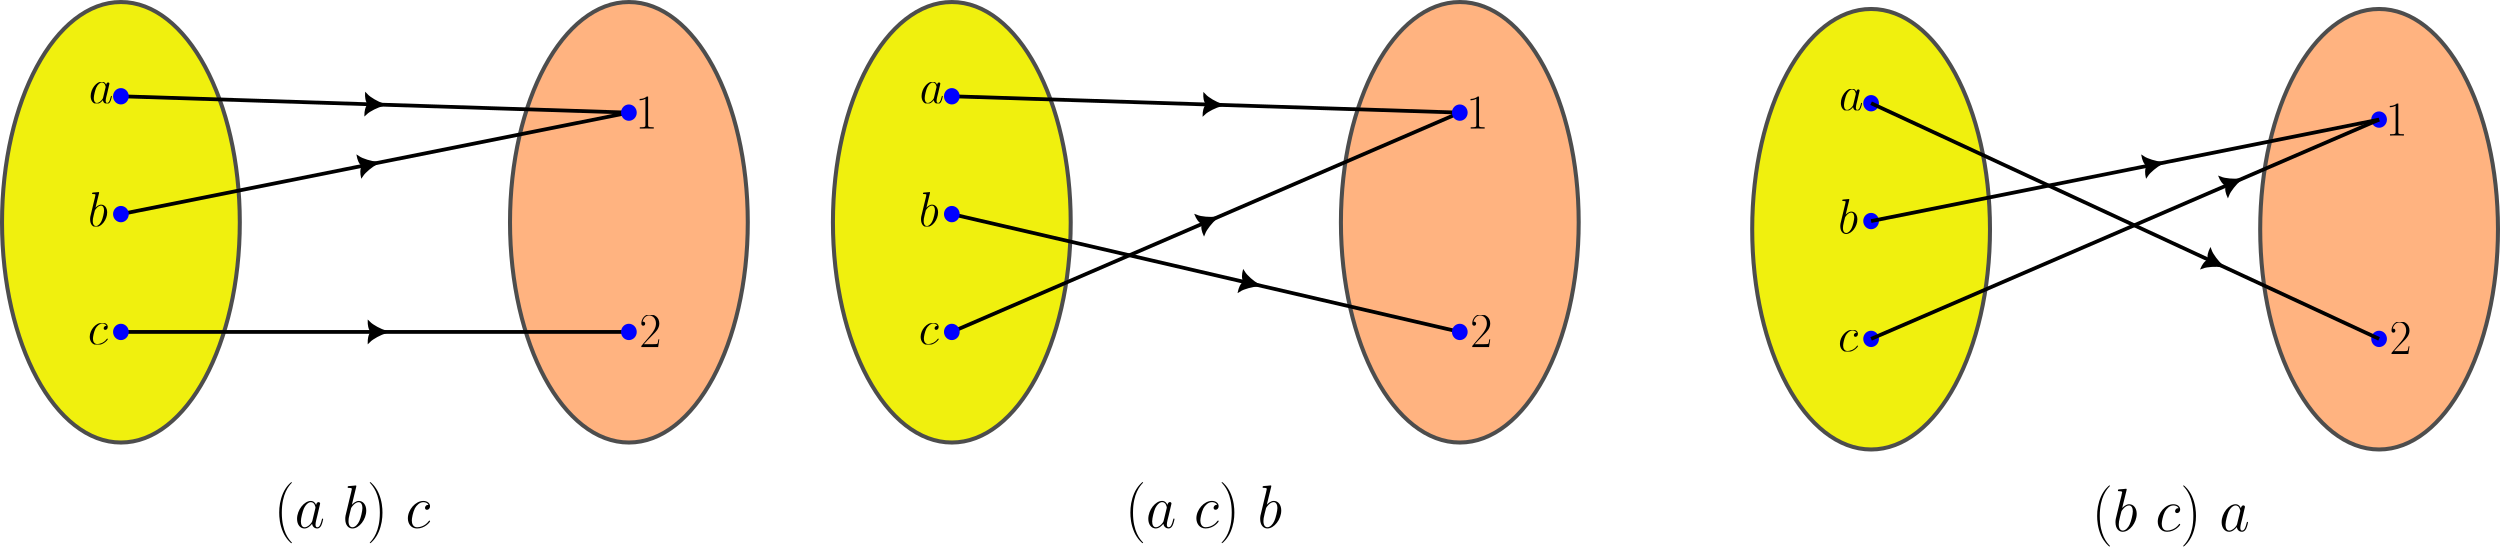
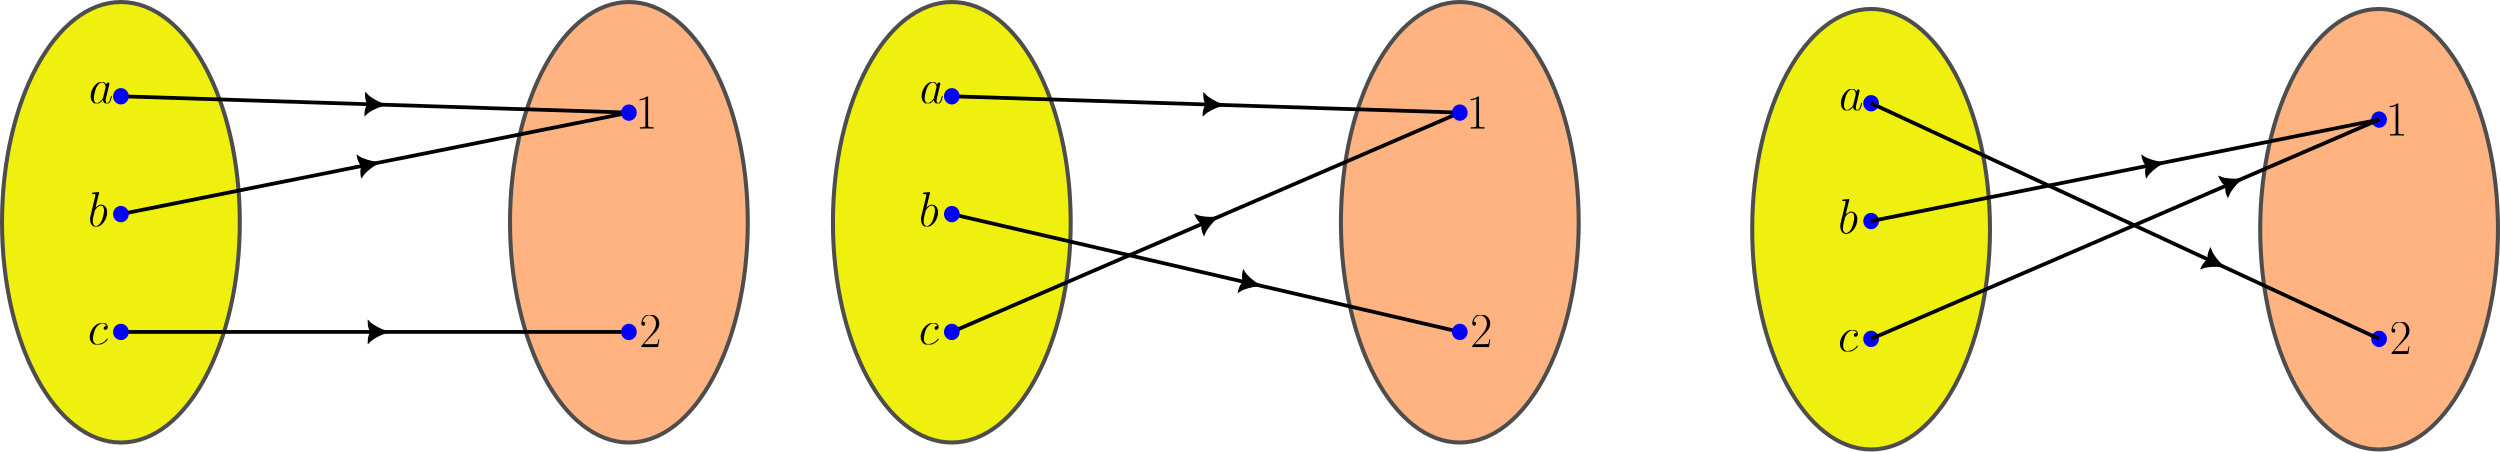
- <svg xmlns="http://www.w3.org/2000/svg" width="308.652mm" height="67.46mm" viewBox="0 0 308.652 67.46" version="1.1" id="svg5">
+ <svg xmlns="http://www.w3.org/2000/svg" width="308.652mm" height="55.744mm" viewBox="0 0 308.652 55.744" version="1.1" id="svg5">
  <defs id="defs2">
    <marker style="overflow:visible" id="Arrow5" refX="0" refY="0" orient="auto-start-reverse" markerWidth="5.887" markerHeight="6.609" viewBox="0 0 5.887 6.609" preserveAspectRatio="xMidYMid">
      <path transform="scale(0.5)" style="fill:context-stroke;fill-rule:evenodd;stroke:context-stroke;stroke-width:1pt" d="m 6,0 c -3,1 -7,3 -9,5 0,0 0,-4 2,-5 -2,-1 -2,-5 -2,-5 2,2 6,4 9,5 z" id="path8893" />
    </marker>
    <clipPath id="clipPath3254">
      <path d="M 0,0 H 8.848 V 7.41 H 0 Z m 0,0" id="path7589" />
    </clipPath>
    <clipPath id="clipPath3453">
      <path d="M 0,0 H 7 V 11.953 H 0 Z m 0,0" id="path5356" />
    </clipPath>
    <clipPath id="clipPath6748">
      <path d="M 0,0 H 7.254 V 7.41 H 0 Z m 0,0" id="path6755" />
    </clipPath>
    <clipPath id="clipPath5562">
      <path d="M 0,0 H 7.895 V 11.098 H 0 Z m 0,0" id="path9427" />
    </clipPath>
    <clipPath id="clipPath3897">
      <path d="M 1,0 H 7 V 11.098 H 1 Z m 0,0" id="path4628" />
    </clipPath>
    <clipPath id="clipPath7652">
      <path d="M 1,0 H 6 V 17.188 H 1 Z m 0,0" id="path6507" />
    </clipPath>
    <clipPath id="clipPath4030">
      <path d="m 28,0 h 4 v 17.188 h -4 z m 0,0" id="path2316" />
    </clipPath>
    <clipPath id="clipPath6591">
      <path d="m 39,5 h 6.859 v 9 H 39 Z m 0,0" id="path7001" />
    </clipPath>
    <clipPath id="clipPath4903">
      <path d="M 1,0 H 6 V 17.188 H 1 Z m 0,0" id="path4251" />
    </clipPath>
    <clipPath id="clipPath7910">
      <path d="m 28,0 h 4 v 17.188 h -4 z m 0,0" id="path9358" />
    </clipPath>
    <clipPath id="clipPath6103">
      <path d="m 39,0 h 6.859 V 14 H 39 Z m 0,0" id="path1463" />
    </clipPath>
    <clipPath id="clipPath361">
      <path d="M 1,0 H 6 V 17.188 H 1 Z m 0,0" id="path3677" />
    </clipPath>
    <clipPath id="clipPath1037">
      <path d="m 26,0 h 5 v 17.188 h -5 z m 0,0" id="path9283" />
    </clipPath>
    <clipPath id="clipPath1801">
      <path d="m 37,5 h 8.859 v 9 H 37 Z m 0,0" id="path8202" />
    </clipPath>
    <clipPath id="clipPath7652-0">
      <path d="M 1,0 H 6 V 17.188 H 1 Z m 0,0" id="path6507-6" />
    </clipPath>
    <clipPath id="clipPath4030-1">
      <path d="m 28,0 h 4 v 17.188 h -4 z m 0,0" id="path2316-5" />
    </clipPath>
    <clipPath id="clipPath6591-5">
      <path d="m 39,5 h 6.859 v 9 H 39 Z m 0,0" id="path7001-4" />
    </clipPath>
    <clipPath id="clipPath7652-8">
      <path d="M 1,0 H 6 V 17.188 H 1 Z m 0,0" id="path6507-8" />
    </clipPath>
    <clipPath id="clipPath4030-4">
      <path d="m 28,0 h 4 v 17.188 h -4 z m 0,0" id="path2316-3" />
    </clipPath>
    <clipPath id="clipPath6591-1">
      <path d="m 39,5 h 6.859 v 9 H 39 Z m 0,0" id="path7001-49" />
    </clipPath>
  </defs>
  <g id="layer1" transform="translate(-48.45702,43.71923)">
    <ellipse style="font-variation-settings:normal;opacity:1;vector-effect:none;fill:#f0f00e;fill-opacity:1;fill-rule:evenodd;stroke:#4d4d4d;stroke-width:0.5;stroke-linecap:butt;stroke-linejoin:miter;stroke-miterlimit:4;stroke-dasharray:none;stroke-dashoffset:0;stroke-opacity:1;-inkscape-stroke:none;paint-order:fill stroke markers;stop-color:#000000;stop-opacity:1" id="ellipse1003" cx="63.385" cy="-16.277" rx="14.678" ry="27.192" />
    <ellipse style="font-variation-settings:normal;opacity:1;vector-effect:none;fill:#ffb380;fill-opacity:1;fill-rule:evenodd;stroke:#4d4d4d;stroke-width:0.5;stroke-linecap:butt;stroke-linejoin:miter;stroke-miterlimit:4;stroke-dasharray:none;stroke-dashoffset:0;stroke-opacity:1;-inkscape-stroke:none;paint-order:fill stroke markers;stop-color:#000000;stop-opacity:1" id="ellipse1005" cx="126.101" cy="-16.277" rx="14.678" ry="27.192" />
    <g id="path3578" transform="matrix(0.497823,0,0,0.5172657,101.8329,-4.793081)" style="stroke-width:1.971" />
-     <g transform="matrix(1.193031,0,0,1.242104,82.92744,15.80596)" id="g10425" style="stroke-width:0.821">
-       <g id="g10423" transform="matrix(0.352778,0,0,0.352778,-0.545703,-0.00224907)" style="stroke-width:0.821">
-         <g clip-path="url(#clipPath7652)" clip-rule="nonzero" id="g40" style="stroke-width:0.667">
-           <g style="fill:#000000;fill-opacity:1;stroke-width:0.821" id="g38">
-             <g id="use36" transform="translate(0,12.897)" style="stroke-width:0.821">
-               <path style="stroke:none;stroke-width:0.821" d="m 5.266,4.203 c 0,-0.016 0,-0.047 -0.047,-0.109 -0.797,-0.812 -2.906,-3.016 -2.906,-8.375 0,-5.375 2.078,-7.562 2.922,-8.422 0,-0.016 0.031,-0.062 0.031,-0.109 0,-0.047 -0.047,-0.078 -0.125,-0.078 -0.188,0 -1.641,1.266 -2.484,3.156 -0.859,1.922 -1.109,3.781 -1.109,5.422 0,1.25 0.125,3.344 1.156,5.562 0.828,1.797 2.234,3.062 2.438,3.062 0.094,0 0.125,-0.047 0.125,-0.109 z m 0,0" id="path67" />
-             </g>
-           </g>
-         </g>
-         <g style="fill:#000000;fill-opacity:1;stroke-width:0.821" id="g44">
-           <g id="use42" transform="translate(6.097,12.897)" style="stroke-width:0.821">
-             <path style="stroke:none;stroke-width:0.821" d="M 5.188,-2.047 C 5.094,-1.75 5.094,-1.719 4.859,-1.391 c -0.375,0.484 -1.141,1.219 -1.953,1.219 -0.703,0 -1.094,-0.641 -1.094,-1.656 0,-0.938 0.531,-2.875 0.859,-3.594 C 3.25,-6.625 4.062,-7.25 4.734,-7.25 c 1.141,0 1.359,1.406 1.359,1.547 0,0.016 -0.047,0.25 -0.062,0.281 z m 1.094,-4.406 C 6.094,-6.906 5.625,-7.594 4.734,-7.594 c -1.938,0 -4.047,2.516 -4.047,5.062 0,1.703 1,2.703 2.172,2.703 0.953,0 1.75,-0.734 2.234,-1.312 0.172,1.016 0.984,1.312 1.5,1.312 0.516,0 0.938,-0.312 1.234,-0.922 C 8.109,-1.344 8.344,-2.391 8.344,-2.469 8.344,-2.547 8.281,-2.625 8.172,-2.625 8.031,-2.625 8,-2.531 7.938,-2.266 7.672,-1.25 7.359,-0.172 6.641,-0.172 c -0.5,0 -0.531,-0.453 -0.531,-0.797 0,-0.391 0.062,-0.578 0.203,-1.25 0.125,-0.438 0.219,-0.812 0.344,-1.312 0.641,-2.578 0.797,-3.203 0.797,-3.297 0,-0.25 -0.188,-0.438 -0.438,-0.438 -0.562,0 -0.703,0.609 -0.734,0.812 z m 0,0" id="path71" />
-           </g>
-         </g>
-         <g style="fill:#000000;fill-opacity:1;stroke-width:0.821" id="g48">
-           <g id="use46" transform="translate(20.14477,12.897)" style="stroke-width:0.821">
-             <path style="stroke:none;stroke-width:0.821" d="M 3.984,-11.516 C 4,-11.594 4.031,-11.688 4.031,-11.781 c 0,-0.172 -0.172,-0.172 -0.203,-0.172 -0.016,0 -0.641,0.062 -0.953,0.094 -0.297,0.016 -0.547,0.047 -0.859,0.062 -0.422,0.031 -0.531,0.047 -0.531,0.359 0,0.172 0.172,0.172 0.344,0.172 0.875,0 0.875,0.156 0.875,0.328 0,0.125 -0.141,0.625 -0.203,0.938 L 2.078,-8.344 C 1.906,-7.656 0.938,-3.75 0.859,-3.438 0.781,-3.016 0.781,-2.719 0.781,-2.5 c 0,1.766 0.969,2.672 2.094,2.672 2,0 4.062,-2.562 4.062,-5.062 0,-1.578 -0.891,-2.703 -2.188,-2.703 -0.891,0 -1.703,0.734 -2.031,1.078 z m -1.094,11.344 c -0.547,0 -1.156,-0.406 -1.156,-1.75 0,-0.578 0.062,-0.906 0.359,-2.109 C 2.156,-4.25 2.422,-5.359 2.5,-5.578 2.531,-5.719 3.547,-7.25 4.719,-7.25 c 0.75,0 1.094,0.766 1.094,1.656 0,0.828 -0.469,2.766 -0.906,3.672 -0.422,0.922 -1.219,1.75 -2.016,1.75 z m 0,0" id="path75" />
-           </g>
-         </g>
-         <g clip-path="url(#clipPath4030)" clip-rule="nonzero" id="g54" style="stroke-width:0.667">
-           <g style="fill:#000000;fill-opacity:1;stroke-width:0.821" id="g52">
-             <g id="use50" transform="translate(27.309,12.897)" style="stroke-width:0.821">
-               <path style="stroke:none;stroke-width:0.821" d="m 4.531,-4.281 c 0,-1.25 -0.125,-3.344 -1.156,-5.562 -0.828,-1.797 -2.234,-3.047 -2.438,-3.047 -0.062,0 -0.125,0.016 -0.125,0.094 0,0.031 0.016,0.062 0.031,0.094 0.828,0.859 2.922,3.047 2.922,8.391 0,5.375 -2.078,7.562 -2.922,8.422 C 0.828,4.156 0.812,4.172 0.812,4.203 0.812,4.281 0.875,4.312 0.938,4.312 1.125,4.312 2.578,3.031 3.422,1.141 4.281,-0.781 4.531,-2.641 4.531,-4.281 Z m 0,0" id="path79" />
-             </g>
-           </g>
-         </g>
-         <g clip-path="url(#clipPath6591)" clip-rule="nonzero" id="g60" style="stroke-width:0.667">
-           <g style="fill:#000000;fill-opacity:1;stroke-width:0.821" id="g58">
-             <g id="use56" transform="translate(38.603,12.897)" style="stroke-width:0.821">
-               <path style="stroke:none;stroke-width:0.821" d="m 6.734,-6.469 c -0.328,0 -0.484,0 -0.719,0.203 -0.109,0.078 -0.297,0.344 -0.297,0.625 0,0.344 0.25,0.547 0.578,0.547 0.422,0 0.891,-0.344 0.891,-1.031 0,-0.828 -0.797,-1.469 -1.984,-1.469 -2.266,0 -4.516,2.469 -4.516,4.906 0,1.5 0.938,2.859 2.688,2.859 2.344,0 3.828,-1.828 3.828,-2.047 0,-0.109 -0.109,-0.188 -0.172,-0.188 -0.062,0 -0.078,0.016 -0.234,0.172 -1.094,1.453 -2.734,1.719 -3.391,1.719 -1.188,0 -1.562,-1.031 -1.562,-1.891 0,-0.609 0.297,-2.281 0.906,-3.453 C 3.203,-6.312 4.125,-7.25 5.219,-7.25 c 0.219,0 1.172,0.031 1.516,0.781 z m 0,0" id="path83" />
-             </g>
-           </g>
-         </g>
-       </g>
-     </g>
    <ellipse style="font-variation-settings:normal;opacity:1;vector-effect:none;fill:#f0f00e;fill-opacity:1;fill-rule:evenodd;stroke:#4d4d4d;stroke-width:0.5;stroke-linecap:butt;stroke-linejoin:miter;stroke-miterlimit:4;stroke-dasharray:none;stroke-dashoffset:0;stroke-opacity:1;-inkscape-stroke:none;paint-order:fill stroke markers;stop-color:#000000;stop-opacity:1" id="ellipse10832" cx="165.97" cy="-16.277" rx="14.678" ry="27.192" />
    <ellipse style="font-variation-settings:normal;opacity:1;vector-effect:none;fill:#ffb380;fill-opacity:1;fill-rule:evenodd;stroke:#4d4d4d;stroke-width:0.5;stroke-linecap:butt;stroke-linejoin:miter;stroke-miterlimit:4;stroke-dasharray:none;stroke-dashoffset:0;stroke-opacity:1;-inkscape-stroke:none;paint-order:fill stroke markers;stop-color:#000000;stop-opacity:1" id="ellipse10834" cx="228.686" cy="-16.277" rx="14.678" ry="27.192" />
    <g id="path10836" transform="matrix(0.497823,0,0,0.5172657,101.8329,-4.793081)" style="stroke-width:1.971">
      <g id="g498" style="stroke-width:1.971">
        <g id="path500" style="stroke-width:1.971" />
      </g>
    </g>
    <g transform="matrix(1.193031,0,0,1.242104,185.1106,13.8416)" id="g10950" style="stroke-width:0.821" />
-     <g transform="matrix(1.197838,0,0,1.242104,188.0139,15.80114)" id="g11619" style="font-variation-settings:normal;opacity:1;vector-effect:none;fill:#000000;fill-opacity:1;stroke-width:0.82;stroke-linecap:butt;stroke-linejoin:miter;stroke-miterlimit:4;stroke-dasharray:none;stroke-dashoffset:0;stroke-opacity:1;-inkscape-stroke:none;stop-color:#000000;stop-opacity:1">
-       <g id="g11617" transform="matrix(0.352778,0,0,0.352778,-0.545703,-0.00224907)" style="font-variation-settings:normal;vector-effect:none;fill:#000000;fill-opacity:1;stroke-width:2.324;stroke-linecap:butt;stroke-linejoin:miter;stroke-miterlimit:4;stroke-dasharray:none;stroke-dashoffset:0;stroke-opacity:1;-inkscape-stroke:none;stop-color:#000000;stop-opacity:1">
-         <g clip-path="url(#clipPath4903)" clip-rule="nonzero" id="g11587" style="font-variation-settings:normal;vector-effect:none;fill:#000000;fill-opacity:1;stroke-width:2.324;stroke-linecap:butt;stroke-linejoin:miter;stroke-miterlimit:4;stroke-dasharray:none;stroke-dashoffset:0;stroke-opacity:1;-inkscape-stroke:none;stop-color:#000000;stop-opacity:1">
-           <g style="font-variation-settings:normal;vector-effect:none;fill:#000000;fill-opacity:1;stroke-width:2.324;stroke-linecap:butt;stroke-linejoin:miter;stroke-miterlimit:4;stroke-dasharray:none;stroke-dashoffset:0;stroke-opacity:1;-inkscape-stroke:none;stop-color:#000000;stop-opacity:1" id="g11585">
-             <g id="g11583" transform="translate(0,12.897)" style="font-variation-settings:normal;vector-effect:none;fill:#000000;fill-opacity:1;stroke-width:2.324;stroke-linecap:butt;stroke-linejoin:miter;stroke-miterlimit:4;stroke-dasharray:none;stroke-dashoffset:0;stroke-opacity:1;-inkscape-stroke:none;stop-color:#000000;stop-opacity:1">
-               <path style="font-variation-settings:normal;vector-effect:none;fill:#000000;fill-opacity:1;stroke:none;stroke-width:2.324;stroke-linecap:butt;stroke-linejoin:miter;stroke-miterlimit:4;stroke-dasharray:none;stroke-dashoffset:0;stroke-opacity:1;-inkscape-stroke:none;stop-color:#000000;stop-opacity:1" d="m 5.266,4.203 c 0,-0.016 0,-0.047 -0.047,-0.109 -0.797,-0.812 -2.906,-3.016 -2.906,-8.375 0,-5.375 2.078,-7.562 2.922,-8.422 0,-0.016 0.031,-0.062 0.031,-0.109 0,-0.047 -0.047,-0.078 -0.125,-0.078 -0.188,0 -1.641,1.266 -2.484,3.156 -0.859,1.922 -1.109,3.781 -1.109,5.422 0,1.25 0.125,3.344 1.156,5.562 0.828,1.797 2.234,3.062 2.438,3.062 0.094,0 0.125,-0.047 0.125,-0.109 z m 0,0" id="path11581" />
-             </g>
-           </g>
-         </g>
-         <g style="font-variation-settings:normal;vector-effect:none;fill:#000000;fill-opacity:1;stroke-width:2.324;stroke-linecap:butt;stroke-linejoin:miter;stroke-miterlimit:4;stroke-dasharray:none;stroke-dashoffset:0;stroke-opacity:1;-inkscape-stroke:none;stop-color:#000000;stop-opacity:1" id="g11593">
-           <g id="g11591" transform="translate(6.097,12.897)" style="font-variation-settings:normal;vector-effect:none;fill:#000000;fill-opacity:1;stroke-width:2.324;stroke-linecap:butt;stroke-linejoin:miter;stroke-miterlimit:4;stroke-dasharray:none;stroke-dashoffset:0;stroke-opacity:1;-inkscape-stroke:none;stop-color:#000000;stop-opacity:1">
-             <path style="font-variation-settings:normal;vector-effect:none;fill:#000000;fill-opacity:1;stroke:none;stroke-width:2.324;stroke-linecap:butt;stroke-linejoin:miter;stroke-miterlimit:4;stroke-dasharray:none;stroke-dashoffset:0;stroke-opacity:1;-inkscape-stroke:none;stop-color:#000000;stop-opacity:1" d="M 5.188,-2.047 C 5.094,-1.75 5.094,-1.719 4.859,-1.391 c -0.375,0.484 -1.141,1.219 -1.953,1.219 -0.703,0 -1.094,-0.641 -1.094,-1.656 0,-0.938 0.531,-2.875 0.859,-3.594 C 3.25,-6.625 4.062,-7.25 4.734,-7.25 c 1.141,0 1.359,1.406 1.359,1.547 0,0.016 -0.047,0.25 -0.062,0.281 z m 1.094,-4.406 C 6.094,-6.906 5.625,-7.594 4.734,-7.594 c -1.938,0 -4.047,2.516 -4.047,5.062 0,1.703 1,2.703 2.172,2.703 0.953,0 1.75,-0.734 2.234,-1.312 0.172,1.016 0.984,1.312 1.5,1.312 0.516,0 0.938,-0.312 1.234,-0.922 C 8.109,-1.344 8.344,-2.391 8.344,-2.469 8.344,-2.547 8.281,-2.625 8.172,-2.625 8.031,-2.625 8,-2.531 7.938,-2.266 7.672,-1.25 7.359,-0.172 6.641,-0.172 c -0.5,0 -0.531,-0.453 -0.531,-0.797 0,-0.391 0.062,-0.578 0.203,-1.25 0.125,-0.438 0.219,-0.812 0.344,-1.312 0.641,-2.578 0.797,-3.203 0.797,-3.297 0,-0.25 -0.188,-0.438 -0.438,-0.438 -0.562,0 -0.703,0.609 -0.734,0.812 z m 0,0" id="path11589" />
-           </g>
-         </g>
-         <g style="font-variation-settings:normal;vector-effect:none;fill:#000000;fill-opacity:1;stroke-width:2.324;stroke-linecap:butt;stroke-linejoin:miter;stroke-miterlimit:4;stroke-dasharray:none;stroke-dashoffset:0;stroke-opacity:1;-inkscape-stroke:none;stop-color:#000000;stop-opacity:1" id="g11599">
-           <g id="g11597" transform="translate(20.14477,12.897)" style="font-variation-settings:normal;vector-effect:none;fill:#000000;fill-opacity:1;stroke-width:2.324;stroke-linecap:butt;stroke-linejoin:miter;stroke-miterlimit:4;stroke-dasharray:none;stroke-dashoffset:0;stroke-opacity:1;-inkscape-stroke:none;stop-color:#000000;stop-opacity:1">
-             <path style="font-variation-settings:normal;vector-effect:none;fill:#000000;fill-opacity:1;stroke:none;stroke-width:2.324;stroke-linecap:butt;stroke-linejoin:miter;stroke-miterlimit:4;stroke-dasharray:none;stroke-dashoffset:0;stroke-opacity:1;-inkscape-stroke:none;stop-color:#000000;stop-opacity:1" d="m 6.734,-6.469 c -0.328,0 -0.484,0 -0.719,0.203 -0.109,0.078 -0.297,0.344 -0.297,0.625 0,0.344 0.25,0.547 0.578,0.547 0.422,0 0.891,-0.344 0.891,-1.031 0,-0.828 -0.797,-1.469 -1.984,-1.469 -2.266,0 -4.516,2.469 -4.516,4.906 0,1.5 0.938,2.859 2.688,2.859 2.344,0 3.828,-1.828 3.828,-2.047 0,-0.109 -0.109,-0.188 -0.172,-0.188 -0.062,0 -0.078,0.016 -0.234,0.172 -1.094,1.453 -2.734,1.719 -3.391,1.719 -1.188,0 -1.562,-1.031 -1.562,-1.891 0,-0.609 0.297,-2.281 0.906,-3.453 C 3.203,-6.312 4.125,-7.25 5.219,-7.25 c 0.219,0 1.172,0.031 1.516,0.781 z m 0,0" id="path11595" />
-           </g>
-         </g>
-         <g clip-path="url(#clipPath7910)" clip-rule="nonzero" id="g11607" style="font-variation-settings:normal;vector-effect:none;fill:#000000;fill-opacity:1;stroke-width:2.324;stroke-linecap:butt;stroke-linejoin:miter;stroke-miterlimit:4;stroke-dasharray:none;stroke-dashoffset:0;stroke-opacity:1;-inkscape-stroke:none;stop-color:#000000;stop-opacity:1">
-           <g style="font-variation-settings:normal;vector-effect:none;fill:#000000;fill-opacity:1;stroke-width:2.324;stroke-linecap:butt;stroke-linejoin:miter;stroke-miterlimit:4;stroke-dasharray:none;stroke-dashoffset:0;stroke-opacity:1;-inkscape-stroke:none;stop-color:#000000;stop-opacity:1" id="g11605">
-             <g id="g11603" transform="translate(27.397,12.897)" style="font-variation-settings:normal;vector-effect:none;fill:#000000;fill-opacity:1;stroke-width:2.324;stroke-linecap:butt;stroke-linejoin:miter;stroke-miterlimit:4;stroke-dasharray:none;stroke-dashoffset:0;stroke-opacity:1;-inkscape-stroke:none;stop-color:#000000;stop-opacity:1">
-               <path style="font-variation-settings:normal;vector-effect:none;fill:#000000;fill-opacity:1;stroke:none;stroke-width:2.324;stroke-linecap:butt;stroke-linejoin:miter;stroke-miterlimit:4;stroke-dasharray:none;stroke-dashoffset:0;stroke-opacity:1;-inkscape-stroke:none;stop-color:#000000;stop-opacity:1" d="m 4.531,-4.281 c 0,-1.25 -0.125,-3.344 -1.156,-5.562 -0.828,-1.797 -2.234,-3.047 -2.438,-3.047 -0.062,0 -0.125,0.016 -0.125,0.094 0,0.031 0.016,0.062 0.031,0.094 0.828,0.859 2.922,3.047 2.922,8.391 0,5.375 -2.078,7.562 -2.922,8.422 C 0.828,4.156 0.812,4.172 0.812,4.203 0.812,4.281 0.875,4.312 0.938,4.312 1.125,4.312 2.578,3.031 3.422,1.141 4.281,-0.781 4.531,-2.641 4.531,-4.281 Z m 0,0" id="path11601" />
-             </g>
-           </g>
-         </g>
-         <g clip-path="url(#clipPath6103)" clip-rule="nonzero" id="g11615" style="font-variation-settings:normal;vector-effect:none;fill:#000000;fill-opacity:1;stroke-width:2.324;stroke-linecap:butt;stroke-linejoin:miter;stroke-miterlimit:4;stroke-dasharray:none;stroke-dashoffset:0;stroke-opacity:1;-inkscape-stroke:none;stop-color:#000000;stop-opacity:1">
-           <g style="font-variation-settings:normal;vector-effect:none;fill:#000000;fill-opacity:1;stroke-width:2.324;stroke-linecap:butt;stroke-linejoin:miter;stroke-miterlimit:4;stroke-dasharray:none;stroke-dashoffset:0;stroke-opacity:1;-inkscape-stroke:none;stop-color:#000000;stop-opacity:1" id="g11613">
-             <g id="g11611" transform="translate(38.691,12.897)" style="font-variation-settings:normal;vector-effect:none;fill:#000000;fill-opacity:1;stroke-width:2.324;stroke-linecap:butt;stroke-linejoin:miter;stroke-miterlimit:4;stroke-dasharray:none;stroke-dashoffset:0;stroke-opacity:1;-inkscape-stroke:none;stop-color:#000000;stop-opacity:1">
-               <path style="font-variation-settings:normal;vector-effect:none;fill:#000000;fill-opacity:1;stroke:none;stroke-width:2.324;stroke-linecap:butt;stroke-linejoin:miter;stroke-miterlimit:4;stroke-dasharray:none;stroke-dashoffset:0;stroke-opacity:1;-inkscape-stroke:none;stop-color:#000000;stop-opacity:1" d="M 3.984,-11.516 C 4,-11.594 4.031,-11.688 4.031,-11.781 c 0,-0.172 -0.172,-0.172 -0.203,-0.172 -0.016,0 -0.641,0.062 -0.953,0.094 -0.297,0.016 -0.547,0.047 -0.859,0.062 -0.422,0.031 -0.531,0.047 -0.531,0.359 0,0.172 0.172,0.172 0.344,0.172 0.875,0 0.875,0.156 0.875,0.328 0,0.125 -0.141,0.625 -0.203,0.938 L 2.078,-8.344 C 1.906,-7.656 0.938,-3.75 0.859,-3.438 0.781,-3.016 0.781,-2.719 0.781,-2.5 c 0,1.766 0.969,2.672 2.094,2.672 2,0 4.062,-2.562 4.062,-5.062 0,-1.578 -0.891,-2.703 -2.188,-2.703 -0.891,0 -1.703,0.734 -2.031,1.078 z m -1.094,11.344 c -0.547,0 -1.156,-0.406 -1.156,-1.75 0,-0.578 0.062,-0.906 0.359,-2.109 C 2.156,-4.25 2.422,-5.359 2.5,-5.578 2.531,-5.719 3.547,-7.25 4.719,-7.25 c 0.75,0 1.094,0.766 1.094,1.656 0,0.828 -0.469,2.766 -0.906,3.672 -0.422,0.922 -1.219,1.75 -2.016,1.75 z m 0,0" id="path11609" />
-             </g>
-           </g>
-         </g>
-       </g>
-     </g>
-     <g transform="matrix(1.205378,0,0,1.242104,307.3709,16.21195)" id="g11995" style="stroke-width:0.817">
-       <g id="g11993" transform="matrix(0.352778,0,0,0.352778,-0.545703,-0.00224907)" style="stroke-width:0.817">
-         <g clip-path="url(#clipPath361)" clip-rule="nonzero" id="g11963" style="stroke-width:0.661">
-           <g style="fill:#000000;fill-opacity:1;stroke-width:0.817" id="g11961">
-             <g id="g11959" transform="translate(0,12.897)" style="stroke-width:0.817">
-               <path style="stroke:none;stroke-width:0.817" d="m 5.266,4.203 c 0,-0.016 0,-0.047 -0.047,-0.109 -0.797,-0.812 -2.906,-3.016 -2.906,-8.375 0,-5.375 2.078,-7.562 2.922,-8.422 0,-0.016 0.031,-0.062 0.031,-0.109 0,-0.047 -0.047,-0.078 -0.125,-0.078 -0.188,0 -1.641,1.266 -2.484,3.156 -0.859,1.922 -1.109,3.781 -1.109,5.422 0,1.25 0.125,3.344 1.156,5.562 0.828,1.797 2.234,3.062 2.438,3.062 0.094,0 0.125,-0.047 0.125,-0.109 z m 0,0" id="path11957" />
-             </g>
-           </g>
-         </g>
-         <g style="fill:#000000;fill-opacity:1;stroke-width:0.817" id="g11969">
-           <g id="g11967" transform="translate(6.097,12.897)" style="stroke-width:0.817">
-             <path style="stroke:none;stroke-width:0.817" d="M 3.984,-11.516 C 4,-11.594 4.031,-11.688 4.031,-11.781 c 0,-0.172 -0.172,-0.172 -0.203,-0.172 -0.016,0 -0.641,0.062 -0.953,0.094 -0.297,0.016 -0.547,0.047 -0.859,0.062 -0.422,0.031 -0.531,0.047 -0.531,0.359 0,0.172 0.172,0.172 0.344,0.172 0.875,0 0.875,0.156 0.875,0.328 0,0.125 -0.141,0.625 -0.203,0.938 L 2.078,-8.344 C 1.906,-7.656 0.938,-3.75 0.859,-3.438 0.781,-3.016 0.781,-2.719 0.781,-2.5 c 0,1.766 0.969,2.672 2.094,2.672 2,0 4.062,-2.562 4.062,-5.062 0,-1.578 -0.891,-2.703 -2.188,-2.703 -0.891,0 -1.703,0.734 -2.031,1.078 z m -1.094,11.344 c -0.547,0 -1.156,-0.406 -1.156,-1.75 0,-0.578 0.062,-0.906 0.359,-2.109 C 2.156,-4.25 2.422,-5.359 2.5,-5.578 2.531,-5.719 3.547,-7.25 4.719,-7.25 c 0.75,0 1.094,0.766 1.094,1.656 0,0.828 -0.469,2.766 -0.906,3.672 -0.422,0.922 -1.219,1.75 -2.016,1.75 z m 0,0" id="path11965" />
-           </g>
-         </g>
-         <g style="fill:#000000;fill-opacity:1;stroke-width:0.817" id="g11975">
-           <g id="g11973" transform="translate(18.46282,12.897)" style="stroke-width:0.817">
-             <path style="stroke:none;stroke-width:0.817" d="m 6.734,-6.469 c -0.328,0 -0.484,0 -0.719,0.203 -0.109,0.078 -0.297,0.344 -0.297,0.625 0,0.344 0.25,0.547 0.578,0.547 0.422,0 0.891,-0.344 0.891,-1.031 0,-0.828 -0.797,-1.469 -1.984,-1.469 -2.266,0 -4.516,2.469 -4.516,4.906 0,1.5 0.938,2.859 2.688,2.859 2.344,0 3.828,-1.828 3.828,-2.047 0,-0.109 -0.109,-0.188 -0.172,-0.188 -0.062,0 -0.078,0.016 -0.234,0.172 -1.094,1.453 -2.734,1.719 -3.391,1.719 -1.188,0 -1.562,-1.031 -1.562,-1.891 0,-0.609 0.297,-2.281 0.906,-3.453 C 3.203,-6.312 4.125,-7.25 5.219,-7.25 c 0.219,0 1.172,0.031 1.516,0.781 z m 0,0" id="path11971" />
-           </g>
-         </g>
-         <g clip-path="url(#clipPath1037)" clip-rule="nonzero" id="g11983" style="stroke-width:0.661">
-           <g style="fill:#000000;fill-opacity:1;stroke-width:0.817" id="g11981">
-             <g id="g11979" transform="translate(25.715,12.897)" style="stroke-width:0.817">
-               <path style="stroke:none;stroke-width:0.817" d="m 4.531,-4.281 c 0,-1.25 -0.125,-3.344 -1.156,-5.562 -0.828,-1.797 -2.234,-3.047 -2.438,-3.047 -0.062,0 -0.125,0.016 -0.125,0.094 0,0.031 0.016,0.062 0.031,0.094 0.828,0.859 2.922,3.047 2.922,8.391 0,5.375 -2.078,7.562 -2.922,8.422 C 0.828,4.156 0.812,4.172 0.812,4.203 0.812,4.281 0.875,4.312 0.938,4.312 1.125,4.312 2.578,3.031 3.422,1.141 4.281,-0.781 4.531,-2.641 4.531,-4.281 Z m 0,0" id="path11977" />
-             </g>
-           </g>
-         </g>
-         <g clip-path="url(#clipPath1801)" clip-rule="nonzero" id="g11991" style="stroke-width:0.661">
-           <g style="fill:#000000;fill-opacity:1;stroke-width:0.817" id="g11989">
-             <g id="g11987" transform="translate(37.009,12.897)" style="stroke-width:0.817">
-               <path style="stroke:none;stroke-width:0.817" d="M 5.188,-2.047 C 5.094,-1.75 5.094,-1.719 4.859,-1.391 c -0.375,0.484 -1.141,1.219 -1.953,1.219 -0.703,0 -1.094,-0.641 -1.094,-1.656 0,-0.938 0.531,-2.875 0.859,-3.594 C 3.25,-6.625 4.062,-7.25 4.734,-7.25 c 1.141,0 1.359,1.406 1.359,1.547 0,0.016 -0.047,0.25 -0.062,0.281 z m 1.094,-4.406 C 6.094,-6.906 5.625,-7.594 4.734,-7.594 c -1.938,0 -4.047,2.516 -4.047,5.062 0,1.703 1,2.703 2.172,2.703 0.953,0 1.75,-0.734 2.234,-1.312 0.172,1.016 0.984,1.312 1.5,1.312 0.516,0 0.938,-0.312 1.234,-0.922 C 8.109,-1.344 8.344,-2.391 8.344,-2.469 8.344,-2.547 8.281,-2.625 8.172,-2.625 8.031,-2.625 8,-2.531 7.938,-2.266 7.672,-1.25 7.359,-0.172 6.641,-0.172 c -0.5,0 -0.531,-0.453 -0.531,-0.797 0,-0.391 0.062,-0.578 0.203,-1.25 0.125,-0.438 0.219,-0.812 0.344,-1.312 0.641,-2.578 0.797,-3.203 0.797,-3.297 0,-0.25 -0.188,-0.438 -0.438,-0.438 -0.562,0 -0.703,0.609 -0.734,0.812 z m 0,0" id="path11985" />
-             </g>
-           </g>
-         </g>
-       </g>
-     </g>
    <ellipse style="font-variation-settings:normal;opacity:1;vector-effect:none;fill:#f0f00e;fill-opacity:1;fill-rule:evenodd;stroke:#4d4d4d;stroke-width:0.5;stroke-linecap:butt;stroke-linejoin:miter;stroke-miterlimit:4;stroke-dasharray:none;stroke-dashoffset:0;stroke-opacity:1;-inkscape-stroke:none;paint-order:fill stroke markers;stop-color:#000000;stop-opacity:1" id="ellipse12402" cx="279.464" cy="-15.418" rx="14.678" ry="27.192" />
    <ellipse style="font-variation-settings:normal;opacity:1;vector-effect:none;fill:#ffb380;fill-opacity:1;fill-rule:evenodd;stroke:#4d4d4d;stroke-width:0.5;stroke-linecap:butt;stroke-linejoin:miter;stroke-miterlimit:4;stroke-dasharray:none;stroke-dashoffset:0;stroke-opacity:1;-inkscape-stroke:none;paint-order:fill stroke markers;stop-color:#000000;stop-opacity:1" id="ellipse12404" cx="342.181" cy="-15.418" rx="14.678" ry="27.192" />
    <ellipse id="circle12414" style="fill:#0000ff;stroke:none;stroke-width:0.265" cx="342.181" cy="-28.955" rx="0.969" ry="1.009" />
    <ellipse id="circle12420" style="fill:#0000ff;stroke:none;stroke-width:0.265" cx="342.181" cy="-1.88" rx="0.969" ry="1.009" />
    <g transform="matrix(0.969408,0,0,1.009283,343.7163,-4.062256)" id="g12468" style="stroke-width:1.011">
      <g id="g12466" transform="matrix(0.352778,0,0,0.352778,-0.248047,0.0980722)" style="stroke-width:1.011">
        <g clip-path="url(#clipPath5562)" clip-rule="nonzero" id="g12464" style="stroke-width:0.587">
          <g style="fill:#000000;fill-opacity:1;stroke-width:1.011" id="g12462">
            <g id="g12460" transform="translate(0,11.097)" style="stroke-width:1.011">
              <path style="stroke:none;stroke-width:1.011" d="M 7.188,-2.672 H 6.875 c -0.172,1.219 -0.312,1.438 -0.391,1.531 C 6.406,-1 5.172,-1 4.922,-1 H 1.625 c 0.609,-0.672 1.812,-1.891 3.281,-3.312 1.047,-0.984 2.281,-2.156 2.281,-3.859 0,-2.031 -1.625,-3.203 -3.438,-3.203 -1.891,0 -3.047,1.656 -3.047,3.219 0,0.672 0.5,0.75 0.703,0.75 0.172,0 0.688,-0.094 0.688,-0.703 0,-0.531 -0.438,-0.688 -0.688,-0.688 -0.094,0 -0.203,0.016 -0.266,0.047 0.328,-1.453 1.328,-2.188 2.375,-2.188 1.5,0 2.469,1.188 2.469,2.766 0,1.484 -0.875,2.781 -1.859,3.906 l -3.422,3.875 V 0 h 6.062 z m 0,0" id="path12458" />
            </g>
          </g>
        </g>
      </g>
    </g>
    <g transform="matrix(0.969408,0,0,1.009283,343.5003,-31.03704)" id="g12480" style="stroke-width:1.011">
      <g id="g12478" transform="matrix(0.352778,0,0,0.352778,-0.529167,0.0980722)" style="stroke-width:1.011">
        <g clip-path="url(#clipPath3897)" clip-rule="nonzero" id="g12476" style="stroke-width:0.587">
          <g style="fill:#000000;fill-opacity:1;stroke-width:1.011" id="g12474">
            <g id="g12472" transform="translate(0,11.097)" style="stroke-width:1.011">
              <path style="stroke:none;stroke-width:1.011" d="m 4.578,-11 c 0,-0.359 -0.016,-0.375 -0.25,-0.375 -0.672,0.797 -1.688,1.062 -2.656,1.094 -0.047,0 -0.141,0 -0.156,0.031 C 1.5,-10.203 1.5,-10.172 1.5,-9.812 c 0.531,0 1.422,-0.109 2.109,-0.516 V -1.25 c 0,0.594 -0.031,0.797 -1.516,0.797 H 1.578 V 0 c 0.828,-0.016 1.688,-0.031 2.516,-0.031 0.828,0 1.688,0.016 2.516,0.031 V -0.453 H 6.094 c -1.484,0 -1.516,-0.188 -1.516,-0.797 z m 0,0" id="path12470" />
            </g>
          </g>
        </g>
      </g>
    </g>
    <ellipse id="circle12410" style="fill:#0000ff;stroke:none;stroke-width:0.265" cx="279.464" cy="-16.427" rx="0.969" ry="1.009" />
    <ellipse id="circle12412" style="fill:#0000ff;stroke:none;stroke-width:0.265" cx="279.464" cy="-30.974" rx="0.969" ry="1.009" />
    <ellipse id="circle12418" style="fill:#0000ff;stroke:none;stroke-width:0.265" cx="279.464" cy="-1.88" rx="0.969" ry="1.009" />
    <g transform="matrix(0.969408,0,0,1.009283,275.731,-32.79555)" id="g12432" style="stroke-width:1.011">
      <g id="g12430" transform="matrix(0.352778,0,0,0.352778,-0.242535,0.0641173)" style="stroke-width:1.011">
        <g clip-path="url(#clipPath3254)" clip-rule="nonzero" id="g12428" style="stroke-width:0.587">
          <g style="fill:#000000;fill-opacity:1;stroke-width:1.011" id="g12426">
            <g id="g12424" transform="translate(0,7.412)" style="stroke-width:1.011">
              <path style="stroke:none;stroke-width:1.011" d="M 5.188,-2.047 C 5.094,-1.75 5.094,-1.719 4.859,-1.391 c -0.375,0.484 -1.141,1.219 -1.953,1.219 -0.703,0 -1.094,-0.641 -1.094,-1.656 0,-0.938 0.531,-2.875 0.859,-3.594 C 3.25,-6.625 4.062,-7.25 4.734,-7.25 c 1.141,0 1.359,1.406 1.359,1.547 0,0.016 -0.047,0.25 -0.062,0.281 z m 1.094,-4.406 C 6.094,-6.906 5.625,-7.594 4.734,-7.594 c -1.938,0 -4.047,2.516 -4.047,5.062 0,1.703 1,2.703 2.172,2.703 0.953,0 1.75,-0.734 2.234,-1.312 0.172,1.016 0.984,1.312 1.5,1.312 0.516,0 0.938,-0.312 1.234,-0.922 C 8.109,-1.344 8.344,-2.391 8.344,-2.469 8.344,-2.547 8.281,-2.625 8.172,-2.625 8.031,-2.625 8,-2.531 7.938,-2.266 7.672,-1.25 7.359,-0.172 6.641,-0.172 c -0.5,0 -0.531,-0.453 -0.531,-0.797 0,-0.391 0.062,-0.578 0.203,-1.25 0.125,-0.438 0.219,-0.812 0.344,-1.312 0.641,-2.578 0.797,-3.203 0.797,-3.297 0,-0.25 -0.188,-0.438 -0.438,-0.438 -0.562,0 -0.703,0.609 -0.734,0.812 z m 0,0" id="path12422" />
            </g>
          </g>
        </g>
      </g>
    </g>
    <g transform="matrix(0.969408,0,0,1.009283,275.6627,-19.14864)" id="g12444" style="stroke-width:1.011">
      <g id="g12442" transform="matrix(0.352778,0,0,0.352778,-0.275608,-6.6143e-4)" style="stroke-width:1.011">
        <g clip-path="url(#clipPath3453)" clip-rule="nonzero" id="g12440" style="stroke-width:0.587">
          <g style="fill:#000000;fill-opacity:1;stroke-width:1.011" id="g12438">
            <g id="g12436" transform="translate(0,11.955)" style="stroke-width:1.011">
              <path style="stroke:none;stroke-width:1.011" d="M 3.984,-11.516 C 4,-11.594 4.031,-11.688 4.031,-11.781 c 0,-0.172 -0.172,-0.172 -0.203,-0.172 -0.016,0 -0.641,0.062 -0.953,0.094 -0.297,0.016 -0.547,0.047 -0.859,0.062 -0.422,0.031 -0.531,0.047 -0.531,0.359 0,0.172 0.172,0.172 0.344,0.172 0.875,0 0.875,0.156 0.875,0.328 0,0.125 -0.141,0.625 -0.203,0.938 L 2.078,-8.344 C 1.906,-7.656 0.938,-3.75 0.859,-3.438 0.781,-3.016 0.781,-2.719 0.781,-2.5 c 0,1.766 0.969,2.672 2.094,2.672 2,0 4.062,-2.562 4.062,-5.062 0,-1.578 -0.891,-2.703 -2.188,-2.703 -0.891,0 -1.703,0.734 -2.031,1.078 z m -1.094,11.344 c -0.547,0 -1.156,-0.406 -1.156,-1.75 0,-0.578 0.062,-0.906 0.359,-2.109 C 2.156,-4.25 2.422,-5.359 2.5,-5.578 2.531,-5.719 3.547,-7.25 4.719,-7.25 c 0.75,0 1.094,0.766 1.094,1.656 0,0.828 -0.469,2.766 -0.906,3.672 -0.422,0.922 -1.219,1.75 -2.016,1.75 z m 0,0" id="path12434" />
            </g>
          </g>
        </g>
      </g>
    </g>
    <g transform="matrix(0.969408,0,0,1.009283,275.6164,-3.025686)" id="g12456" style="stroke-width:1.011">
      <g id="g12454" transform="matrix(0.352778,0,0,0.352778,-0.242535,0.0641173)" style="stroke-width:1.011">
        <g clip-path="url(#clipPath6748)" clip-rule="nonzero" id="g12452" style="stroke-width:0.587">
          <g style="fill:#000000;fill-opacity:1;stroke-width:1.011" id="g12450">
            <g id="g12448" transform="translate(0,7.412)" style="stroke-width:1.011">
              <path style="stroke:none;stroke-width:1.011" d="m 6.734,-6.469 c -0.328,0 -0.484,0 -0.719,0.203 -0.109,0.078 -0.297,0.344 -0.297,0.625 0,0.344 0.25,0.547 0.578,0.547 0.422,0 0.891,-0.344 0.891,-1.031 0,-0.828 -0.797,-1.469 -1.984,-1.469 -2.266,0 -4.516,2.469 -4.516,4.906 0,1.5 0.938,2.859 2.688,2.859 2.344,0 3.828,-1.828 3.828,-2.047 0,-0.109 -0.109,-0.188 -0.172,-0.188 -0.062,0 -0.078,0.016 -0.234,0.172 -1.094,1.453 -2.734,1.719 -3.391,1.719 -1.188,0 -1.562,-1.031 -1.562,-1.891 0,-0.609 0.297,-2.281 0.906,-3.453 C 3.203,-6.312 4.125,-7.25 5.219,-7.25 c 0.219,0 1.172,0.031 1.516,0.781 z m 0,0" id="path12446" />
            </g>
          </g>
        </g>
      </g>
    </g>
    <path style="font-variation-settings:normal;opacity:1;vector-effect:none;fill:none;fill-opacity:1;stroke:#000000;stroke-width:0.465;stroke-linecap:butt;stroke-linejoin:miter;stroke-miterlimit:4;stroke-dasharray:none;stroke-dashoffset:0;stroke-opacity:1;-inkscape-stroke:none;marker-mid:url(#Arrow5);stop-color:#000000;stop-opacity:1" d="m 63.385,-31.833 30.954,0.996 31.763,1.022" id="path3075" />
    <path style="font-variation-settings:normal;opacity:1;vector-effect:none;fill:none;fill-opacity:1;stroke:#000000;stroke-width:0.465;stroke-linecap:butt;stroke-linejoin:miter;stroke-miterlimit:4;stroke-dasharray:none;stroke-dashoffset:0;stroke-opacity:1;-inkscape-stroke:none;marker-mid:url(#Arrow5);stop-color:#000000;stop-opacity:1" d="m 63.385,-17.286 30.209,-6.035 32.507,-6.494" id="path3976" />
    <path style="font-variation-settings:normal;opacity:1;vector-effect:none;fill:none;fill-opacity:1;stroke:#000000;stroke-width:0.465;stroke-linecap:butt;stroke-linejoin:miter;stroke-miterlimit:4;stroke-dasharray:none;stroke-dashoffset:0;stroke-opacity:1;-inkscape-stroke:none;marker-mid:url(#Arrow5);stop-color:#000000;stop-opacity:1" d="M 63.385,-2.739 H 94.706 126.101" id="path4024" />
    <ellipse id="circle1013" style="fill:#0000ff;stroke:none;stroke-width:0.265" cx="126.101" cy="-29.814" rx="0.969" ry="1.009" />
    <ellipse id="circle1015" style="fill:#0000ff;stroke:none;stroke-width:0.265" cx="126.101" cy="-2.739" rx="0.969" ry="1.009" />
    <g transform="matrix(0.969408,0,0,1.009283,127.6372,-4.921234)" id="g9329" style="stroke-width:1.011">
      <g id="g9327" transform="matrix(0.352778,0,0,0.352778,-0.248047,0.0980722)" style="stroke-width:1.011">
        <g clip-path="url(#clipPath5562)" clip-rule="nonzero" id="g9325" style="stroke-width:0.587">
          <g style="fill:#000000;fill-opacity:1;stroke-width:1.011" id="g9323">
            <g id="g9321" transform="translate(0,11.097)" style="stroke-width:1.011">
              <path style="stroke:none;stroke-width:1.011" d="M 7.188,-2.672 H 6.875 c -0.172,1.219 -0.312,1.438 -0.391,1.531 C 6.406,-1 5.172,-1 4.922,-1 H 1.625 c 0.609,-0.672 1.812,-1.891 3.281,-3.312 1.047,-0.984 2.281,-2.156 2.281,-3.859 0,-2.031 -1.625,-3.203 -3.438,-3.203 -1.891,0 -3.047,1.656 -3.047,3.219 0,0.672 0.5,0.75 0.703,0.75 0.172,0 0.688,-0.094 0.688,-0.703 0,-0.531 -0.438,-0.688 -0.688,-0.688 -0.094,0 -0.203,0.016 -0.266,0.047 0.328,-1.453 1.328,-2.188 2.375,-2.188 1.5,0 2.469,1.188 2.469,2.766 0,1.484 -0.875,2.781 -1.859,3.906 l -3.422,3.875 V 0 h 6.062 z m 0,0" id="path9319" />
            </g>
          </g>
        </g>
      </g>
    </g>
    <g transform="matrix(0.969408,0,0,1.009283,127.4212,-31.89601)" id="g9455" style="stroke-width:1.011">
      <g id="g9453" transform="matrix(0.352778,0,0,0.352778,-0.529167,0.0980722)" style="stroke-width:1.011">
        <g clip-path="url(#clipPath3897)" clip-rule="nonzero" id="g9451" style="stroke-width:0.587">
          <g style="fill:#000000;fill-opacity:1;stroke-width:1.011" id="g9449">
            <g id="g9447" transform="translate(0,11.097)" style="stroke-width:1.011">
              <path style="stroke:none;stroke-width:1.011" d="m 4.578,-11 c 0,-0.359 -0.016,-0.375 -0.25,-0.375 -0.672,0.797 -1.688,1.062 -2.656,1.094 -0.047,0 -0.141,0 -0.156,0.031 C 1.5,-10.203 1.5,-10.172 1.5,-9.812 c 0.531,0 1.422,-0.109 2.109,-0.516 V -1.25 c 0,0.594 -0.031,0.797 -1.516,0.797 H 1.578 V 0 c 0.828,-0.016 1.688,-0.031 2.516,-0.031 0.828,0 1.688,0.016 2.516,0.031 V -0.453 H 6.094 c -1.484,0 -1.516,-0.188 -1.516,-0.797 z m 0,0" id="path9445" />
            </g>
          </g>
        </g>
      </g>
    </g>
    <ellipse id="circle1011" style="fill:#0000ff;stroke:none;stroke-width:0.265" cx="63.385" cy="-17.286" rx="0.969" ry="1.009" />
    <ellipse id="circle1007" style="fill:#0000ff;stroke:none;stroke-width:0.265" cx="63.385" cy="-31.833" rx="0.969" ry="1.009" />
    <ellipse id="circle1009" style="fill:#0000ff;stroke:none;stroke-width:0.265" cx="63.385" cy="-2.739" rx="0.969" ry="1.009" />
    <g transform="matrix(0.969408,0,0,1.009283,59.65184,-33.65452)" id="g9036" style="stroke-width:1.011">
      <g id="surface1" transform="matrix(0.352778,0,0,0.352778,-0.242535,0.0641173)" style="stroke-width:1.011">
        <g clip-path="url(#clipPath3254)" clip-rule="nonzero" id="g19" style="stroke-width:0.587">
          <g style="fill:#000000;fill-opacity:1;stroke-width:1.011" id="g17">
            <g id="use15" transform="translate(0,7.412)" style="stroke-width:1.011">
              <path style="stroke:none;stroke-width:1.011" d="M 5.188,-2.047 C 5.094,-1.75 5.094,-1.719 4.859,-1.391 c -0.375,0.484 -1.141,1.219 -1.953,1.219 -0.703,0 -1.094,-0.641 -1.094,-1.656 0,-0.938 0.531,-2.875 0.859,-3.594 C 3.25,-6.625 4.062,-7.25 4.734,-7.25 c 1.141,0 1.359,1.406 1.359,1.547 0,0.016 -0.047,0.25 -0.062,0.281 z m 1.094,-4.406 C 6.094,-6.906 5.625,-7.594 4.734,-7.594 c -1.938,0 -4.047,2.516 -4.047,5.062 0,1.703 1,2.703 2.172,2.703 0.953,0 1.75,-0.734 2.234,-1.312 0.172,1.016 0.984,1.312 1.5,1.312 0.516,0 0.938,-0.312 1.234,-0.922 C 8.109,-1.344 8.344,-2.391 8.344,-2.469 8.344,-2.547 8.281,-2.625 8.172,-2.625 8.031,-2.625 8,-2.531 7.938,-2.266 7.672,-1.25 7.359,-0.172 6.641,-0.172 c -0.5,0 -0.531,-0.453 -0.531,-0.797 0,-0.391 0.062,-0.578 0.203,-1.25 0.125,-0.438 0.219,-0.812 0.344,-1.312 0.641,-2.578 0.797,-3.203 0.797,-3.297 0,-0.25 -0.188,-0.438 -0.438,-0.438 -0.562,0 -0.703,0.609 -0.734,0.812 z m 0,0" id="path26" />
            </g>
          </g>
        </g>
      </g>
    </g>
    <g transform="matrix(0.969408,0,0,1.009283,59.58359,-20.00761)" id="g9125" style="stroke-width:1.011">
      <g id="g9123" transform="matrix(0.352778,0,0,0.352778,-0.275608,-6.6143e-4)" style="stroke-width:1.011">
        <g clip-path="url(#clipPath3453)" clip-rule="nonzero" id="g9121" style="stroke-width:0.587">
          <g style="fill:#000000;fill-opacity:1;stroke-width:1.011" id="g9119">
            <g id="g9117" transform="translate(0,11.955)" style="stroke-width:1.011">
              <path style="stroke:none;stroke-width:1.011" d="M 3.984,-11.516 C 4,-11.594 4.031,-11.688 4.031,-11.781 c 0,-0.172 -0.172,-0.172 -0.203,-0.172 -0.016,0 -0.641,0.062 -0.953,0.094 -0.297,0.016 -0.547,0.047 -0.859,0.062 -0.422,0.031 -0.531,0.047 -0.531,0.359 0,0.172 0.172,0.172 0.344,0.172 0.875,0 0.875,0.156 0.875,0.328 0,0.125 -0.141,0.625 -0.203,0.938 L 2.078,-8.344 C 1.906,-7.656 0.938,-3.75 0.859,-3.438 0.781,-3.016 0.781,-2.719 0.781,-2.5 c 0,1.766 0.969,2.672 2.094,2.672 2,0 4.062,-2.562 4.062,-5.062 0,-1.578 -0.891,-2.703 -2.188,-2.703 -0.891,0 -1.703,0.734 -2.031,1.078 z m -1.094,11.344 c -0.547,0 -1.156,-0.406 -1.156,-1.75 0,-0.578 0.062,-0.906 0.359,-2.109 C 2.156,-4.25 2.422,-5.359 2.5,-5.578 2.531,-5.719 3.547,-7.25 4.719,-7.25 c 0.75,0 1.094,0.766 1.094,1.656 0,0.828 -0.469,2.766 -0.906,3.672 -0.422,0.922 -1.219,1.75 -2.016,1.75 z m 0,0" id="path9115" />
            </g>
          </g>
        </g>
      </g>
    </g>
    <g transform="matrix(0.969408,0,0,1.009283,59.53732,-3.884663)" id="g9219" style="stroke-width:1.011">
      <g id="g9217" transform="matrix(0.352778,0,0,0.352778,-0.242535,0.0641173)" style="stroke-width:1.011">
        <g clip-path="url(#clipPath6748)" clip-rule="nonzero" id="g9215" style="stroke-width:0.587">
          <g style="fill:#000000;fill-opacity:1;stroke-width:1.011" id="g9213">
            <g id="g9211" transform="translate(0,7.412)" style="stroke-width:1.011">
              <path style="stroke:none;stroke-width:1.011" d="m 6.734,-6.469 c -0.328,0 -0.484,0 -0.719,0.203 -0.109,0.078 -0.297,0.344 -0.297,0.625 0,0.344 0.25,0.547 0.578,0.547 0.422,0 0.891,-0.344 0.891,-1.031 0,-0.828 -0.797,-1.469 -1.984,-1.469 -2.266,0 -4.516,2.469 -4.516,4.906 0,1.5 0.938,2.859 2.688,2.859 2.344,0 3.828,-1.828 3.828,-2.047 0,-0.109 -0.109,-0.188 -0.172,-0.188 -0.062,0 -0.078,0.016 -0.234,0.172 -1.094,1.453 -2.734,1.719 -3.391,1.719 -1.188,0 -1.562,-1.031 -1.562,-1.891 0,-0.609 0.297,-2.281 0.906,-3.453 C 3.203,-6.312 4.125,-7.25 5.219,-7.25 c 0.219,0 1.172,0.031 1.516,0.781 z m 0,0" id="path9209" />
            </g>
          </g>
        </g>
      </g>
    </g>
    <path style="font-variation-settings:normal;opacity:1;vector-effect:none;fill:none;fill-opacity:1;stroke:#000000;stroke-width:0.465;stroke-linecap:butt;stroke-linejoin:miter;stroke-miterlimit:4;stroke-dasharray:none;stroke-dashoffset:0;stroke-opacity:1;-inkscape-stroke:none;marker-mid:url(#Arrow5);stop-color:#000000;stop-opacity:1" d="m 165.97,-31.833 31.858,1.025 30.858,0.993" id="path4277" />
    <path style="font-variation-settings:normal;opacity:1;vector-effect:none;fill:none;fill-opacity:1;stroke:#000000;stroke-width:0.465;stroke-linecap:butt;stroke-linejoin:miter;stroke-miterlimit:4;stroke-dasharray:none;stroke-dashoffset:0;stroke-opacity:1;-inkscape-stroke:none;marker-mid:url(#Arrow5);stop-color:#000000;stop-opacity:1" d="M 165.97,-2.739 197.28,-16.256 228.686,-29.814" id="path4303" />
    <path style="font-variation-settings:normal;opacity:1;vector-effect:none;fill:none;fill-opacity:1;stroke:#000000;stroke-width:0.465;stroke-linecap:butt;stroke-linejoin:miter;stroke-miterlimit:4;stroke-dasharray:none;stroke-dashoffset:0;stroke-opacity:1;-inkscape-stroke:none;marker-mid:url(#Arrow5);stop-color:#000000;stop-opacity:1" d="m 165.97,-17.286 36.45,8.455 26.266,6.092" id="path4329" />
    <ellipse id="circle10842" style="fill:#0000ff;stroke:none;stroke-width:0.265" cx="165.97" cy="-31.833" rx="0.969" ry="1.009" />
    <g transform="matrix(0.969408,0,0,1.009283,162.2362,-33.65452)" id="g10862" style="stroke-width:1.011">
      <g id="g10860" transform="matrix(0.352778,0,0,0.352778,-0.242535,0.0641173)" style="stroke-width:1.011">
        <g clip-path="url(#clipPath3254)" clip-rule="nonzero" id="g10858" style="stroke-width:0.587">
          <g style="fill:#000000;fill-opacity:1;stroke-width:1.011" id="g10856">
            <g id="g10854" transform="translate(0,7.412)" style="stroke-width:1.011">
              <path style="stroke:none;stroke-width:1.011" d="M 5.188,-2.047 C 5.094,-1.75 5.094,-1.719 4.859,-1.391 c -0.375,0.484 -1.141,1.219 -1.953,1.219 -0.703,0 -1.094,-0.641 -1.094,-1.656 0,-0.938 0.531,-2.875 0.859,-3.594 C 3.25,-6.625 4.062,-7.25 4.734,-7.25 c 1.141,0 1.359,1.406 1.359,1.547 0,0.016 -0.047,0.25 -0.062,0.281 z m 1.094,-4.406 C 6.094,-6.906 5.625,-7.594 4.734,-7.594 c -1.938,0 -4.047,2.516 -4.047,5.062 0,1.703 1,2.703 2.172,2.703 0.953,0 1.75,-0.734 2.234,-1.312 0.172,1.016 0.984,1.312 1.5,1.312 0.516,0 0.938,-0.312 1.234,-0.922 C 8.109,-1.344 8.344,-2.391 8.344,-2.469 8.344,-2.547 8.281,-2.625 8.172,-2.625 8.031,-2.625 8,-2.531 7.938,-2.266 7.672,-1.25 7.359,-0.172 6.641,-0.172 c -0.5,0 -0.531,-0.453 -0.531,-0.797 0,-0.391 0.062,-0.578 0.203,-1.25 0.125,-0.438 0.219,-0.812 0.344,-1.312 0.641,-2.578 0.797,-3.203 0.797,-3.297 0,-0.25 -0.188,-0.438 -0.438,-0.438 -0.562,0 -0.703,0.609 -0.734,0.812 z m 0,0" id="path10852" />
            </g>
          </g>
        </g>
      </g>
    </g>
    <g transform="matrix(0.969408,0,0,1.009283,162.1679,-20.00761)" id="g10874" style="stroke-width:1.011">
      <g id="g10872" transform="matrix(0.352778,0,0,0.352778,-0.275608,-6.6143e-4)" style="stroke-width:1.011">
        <g clip-path="url(#clipPath3453)" clip-rule="nonzero" id="g10870" style="stroke-width:0.587">
          <g style="fill:#000000;fill-opacity:1;stroke-width:1.011" id="g10868">
            <g id="g10866" transform="translate(0,11.955)" style="stroke-width:1.011">
              <path style="stroke:none;stroke-width:1.011" d="M 3.984,-11.516 C 4,-11.594 4.031,-11.688 4.031,-11.781 c 0,-0.172 -0.172,-0.172 -0.203,-0.172 -0.016,0 -0.641,0.062 -0.953,0.094 -0.297,0.016 -0.547,0.047 -0.859,0.062 -0.422,0.031 -0.531,0.047 -0.531,0.359 0,0.172 0.172,0.172 0.344,0.172 0.875,0 0.875,0.156 0.875,0.328 0,0.125 -0.141,0.625 -0.203,0.938 L 2.078,-8.344 C 1.906,-7.656 0.938,-3.75 0.859,-3.438 0.781,-3.016 0.781,-2.719 0.781,-2.5 c 0,1.766 0.969,2.672 2.094,2.672 2,0 4.062,-2.562 4.062,-5.062 0,-1.578 -0.891,-2.703 -2.188,-2.703 -0.891,0 -1.703,0.734 -2.031,1.078 z m -1.094,11.344 c -0.547,0 -1.156,-0.406 -1.156,-1.75 0,-0.578 0.062,-0.906 0.359,-2.109 C 2.156,-4.25 2.422,-5.359 2.5,-5.578 2.531,-5.719 3.547,-7.25 4.719,-7.25 c 0.75,0 1.094,0.766 1.094,1.656 0,0.828 -0.469,2.766 -0.906,3.672 -0.422,0.922 -1.219,1.75 -2.016,1.75 z m 0,0" id="path10864" />
            </g>
          </g>
        </g>
      </g>
    </g>
    <g transform="matrix(0.969408,0,0,1.009283,162.1217,-3.884663)" id="g10886" style="stroke-width:1.011">
      <g id="g10884" transform="matrix(0.352778,0,0,0.352778,-0.242535,0.0641173)" style="stroke-width:1.011">
        <g clip-path="url(#clipPath6748)" clip-rule="nonzero" id="g10882" style="stroke-width:0.587">
          <g style="fill:#000000;fill-opacity:1;stroke-width:1.011" id="g10880">
            <g id="g10878" transform="translate(0,7.412)" style="stroke-width:1.011">
              <path style="stroke:none;stroke-width:1.011" d="m 6.734,-6.469 c -0.328,0 -0.484,0 -0.719,0.203 -0.109,0.078 -0.297,0.344 -0.297,0.625 0,0.344 0.25,0.547 0.578,0.547 0.422,0 0.891,-0.344 0.891,-1.031 0,-0.828 -0.797,-1.469 -1.984,-1.469 -2.266,0 -4.516,2.469 -4.516,4.906 0,1.5 0.938,2.859 2.688,2.859 2.344,0 3.828,-1.828 3.828,-2.047 0,-0.109 -0.109,-0.188 -0.172,-0.188 -0.062,0 -0.078,0.016 -0.234,0.172 -1.094,1.453 -2.734,1.719 -3.391,1.719 -1.188,0 -1.562,-1.031 -1.562,-1.891 0,-0.609 0.297,-2.281 0.906,-3.453 C 3.203,-6.312 4.125,-7.25 5.219,-7.25 c 0.219,0 1.172,0.031 1.516,0.781 z m 0,0" id="path10876" />
            </g>
          </g>
        </g>
      </g>
    </g>
    <ellipse id="circle10840" style="fill:#0000ff;stroke:none;stroke-width:0.265" cx="165.97" cy="-17.286" rx="0.969" ry="1.009" />
    <ellipse id="circle10848" style="fill:#0000ff;stroke:none;stroke-width:0.265" cx="165.97" cy="-2.739" rx="0.969" ry="1.009" />
    <ellipse id="circle10844" style="fill:#0000ff;stroke:none;stroke-width:0.265" cx="228.686" cy="-29.814" rx="0.969" ry="1.009" />
    <ellipse id="circle10850" style="fill:#0000ff;stroke:none;stroke-width:0.265" cx="228.686" cy="-2.739" rx="0.969" ry="1.009" />
    <g transform="matrix(0.969408,0,0,1.009283,230.2216,-4.921234)" id="g10898" style="stroke-width:1.011">
      <g id="g10896" transform="matrix(0.352778,0,0,0.352778,-0.248047,0.0980722)" style="stroke-width:1.011">
        <g clip-path="url(#clipPath5562)" clip-rule="nonzero" id="g10894" style="stroke-width:0.587">
          <g style="fill:#000000;fill-opacity:1;stroke-width:1.011" id="g10892">
            <g id="g10890" transform="translate(0,11.097)" style="stroke-width:1.011">
              <path style="stroke:none;stroke-width:1.011" d="M 7.188,-2.672 H 6.875 c -0.172,1.219 -0.312,1.438 -0.391,1.531 C 6.406,-1 5.172,-1 4.922,-1 H 1.625 c 0.609,-0.672 1.812,-1.891 3.281,-3.312 1.047,-0.984 2.281,-2.156 2.281,-3.859 0,-2.031 -1.625,-3.203 -3.438,-3.203 -1.891,0 -3.047,1.656 -3.047,3.219 0,0.672 0.5,0.75 0.703,0.75 0.172,0 0.688,-0.094 0.688,-0.703 0,-0.531 -0.438,-0.688 -0.688,-0.688 -0.094,0 -0.203,0.016 -0.266,0.047 0.328,-1.453 1.328,-2.188 2.375,-2.188 1.5,0 2.469,1.188 2.469,2.766 0,1.484 -0.875,2.781 -1.859,3.906 l -3.422,3.875 V 0 h 6.062 z m 0,0" id="path10888" />
            </g>
          </g>
        </g>
      </g>
    </g>
    <g transform="matrix(0.969408,0,0,1.009283,230.0056,-31.89601)" id="g10910" style="stroke-width:1.011">
      <g id="g10908" transform="matrix(0.352778,0,0,0.352778,-0.529167,0.0980722)" style="stroke-width:1.011">
        <g clip-path="url(#clipPath3897)" clip-rule="nonzero" id="g10906" style="stroke-width:0.587">
          <g style="fill:#000000;fill-opacity:1;stroke-width:1.011" id="g10904">
            <g id="g10902" transform="translate(0,11.097)" style="stroke-width:1.011">
              <path style="stroke:none;stroke-width:1.011" d="m 4.578,-11 c 0,-0.359 -0.016,-0.375 -0.25,-0.375 -0.672,0.797 -1.688,1.062 -2.656,1.094 -0.047,0 -0.141,0 -0.156,0.031 C 1.5,-10.203 1.5,-10.172 1.5,-9.812 c 0.531,0 1.422,-0.109 2.109,-0.516 V -1.25 c 0,0.594 -0.031,0.797 -1.516,0.797 H 1.578 V 0 c 0.828,-0.016 1.688,-0.031 2.516,-0.031 0.828,0 1.688,0.016 2.516,0.031 V -0.453 H 6.094 c -1.484,0 -1.516,-0.188 -1.516,-0.797 z m 0,0" id="path10900" />
            </g>
          </g>
        </g>
      </g>
    </g>
    <path style="font-variation-settings:normal;opacity:1;vector-effect:none;fill:none;fill-opacity:1;stroke:#000000;stroke-width:0.465;stroke-linecap:butt;stroke-linejoin:miter;stroke-miterlimit:4;stroke-dasharray:none;stroke-dashoffset:0;stroke-opacity:1;-inkscape-stroke:none;marker-mid:url(#Arrow5);stop-color:#000000;stop-opacity:1" d="m 279.464,-30.974 42.026,19.495 20.69,9.598" id="path4827" />
    <path style="font-variation-settings:normal;opacity:1;vector-effect:none;fill:none;fill-opacity:1;stroke:#000000;stroke-width:0.465;stroke-linecap:butt;stroke-linejoin:miter;stroke-miterlimit:4;stroke-dasharray:none;stroke-dashoffset:0;stroke-opacity:1;-inkscape-stroke:none;marker-mid:url(#Arrow5);stop-color:#000000;stop-opacity:1" d="m 279.464,-16.427 34.48,-6.888 28.236,-5.64" id="path4853" />
    <path style="font-variation-settings:normal;opacity:1;vector-effect:none;fill:none;fill-opacity:1;stroke:#000000;stroke-width:0.465;stroke-linecap:butt;stroke-linejoin:miter;stroke-miterlimit:4;stroke-dasharray:none;stroke-dashoffset:0;stroke-opacity:1;-inkscape-stroke:none;marker-mid:url(#Arrow5);stop-color:#000000;stop-opacity:1" d="m 279.464,-1.88 44.227,-19.093 18.489,-7.982" id="path4879" />
  </g>
</svg>
